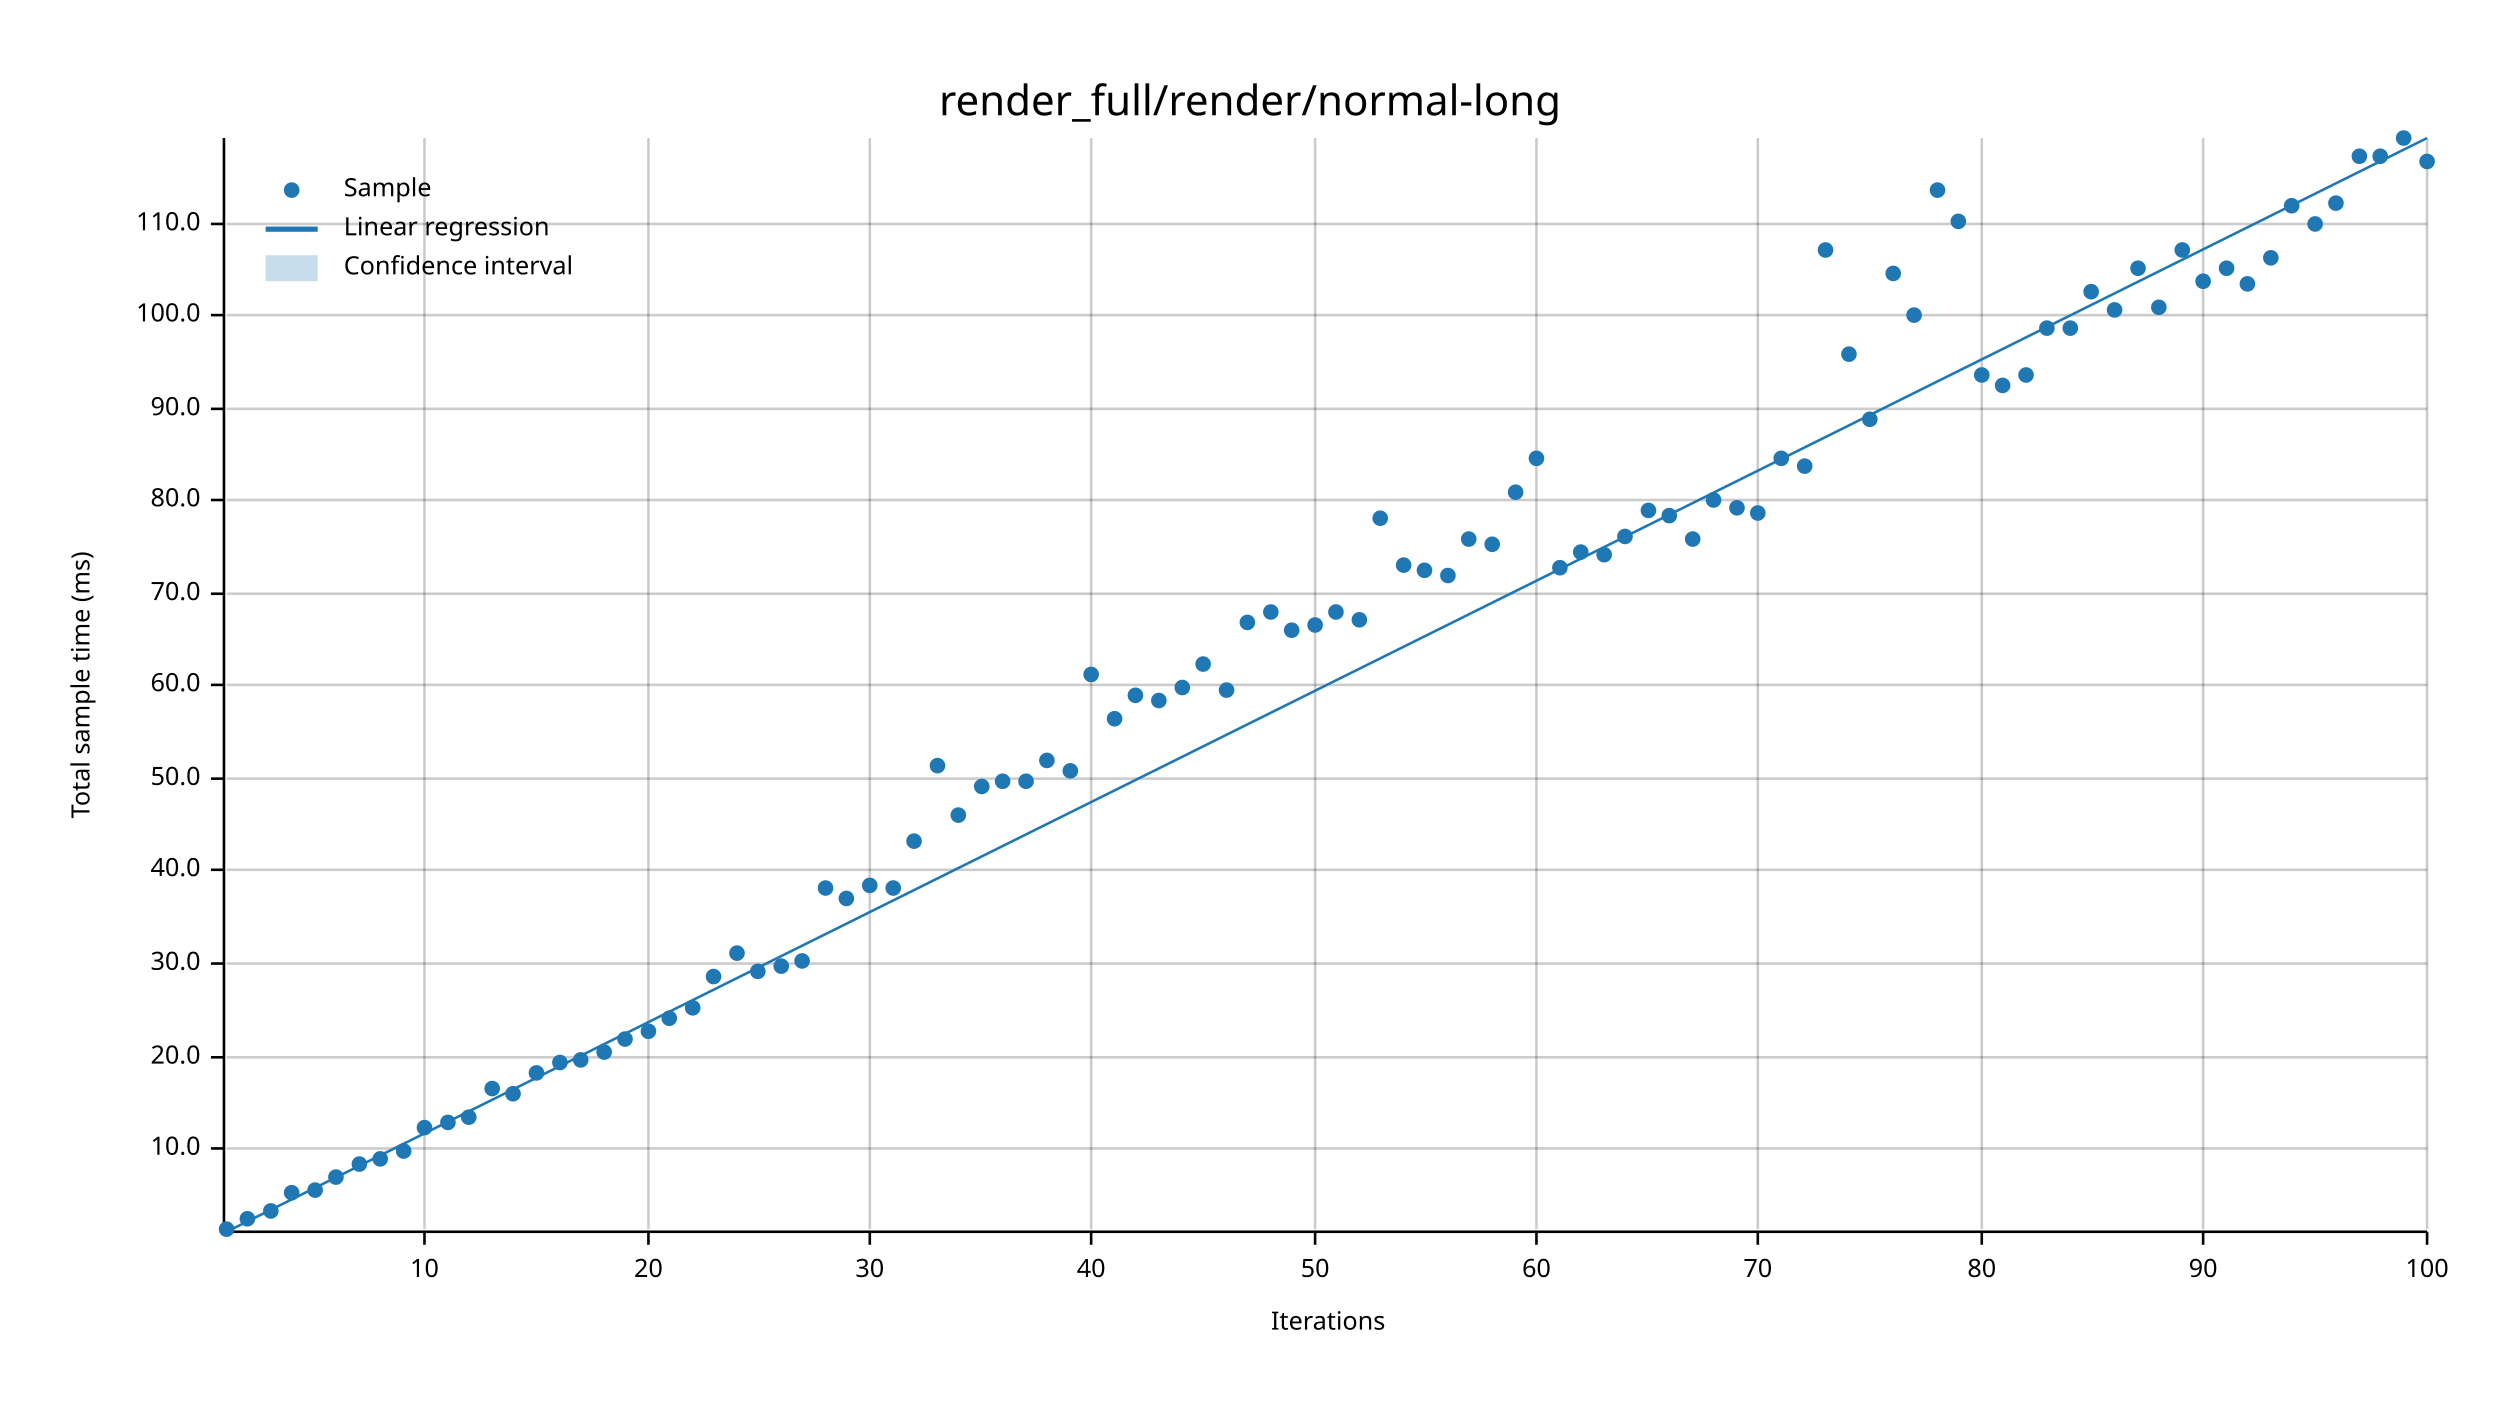
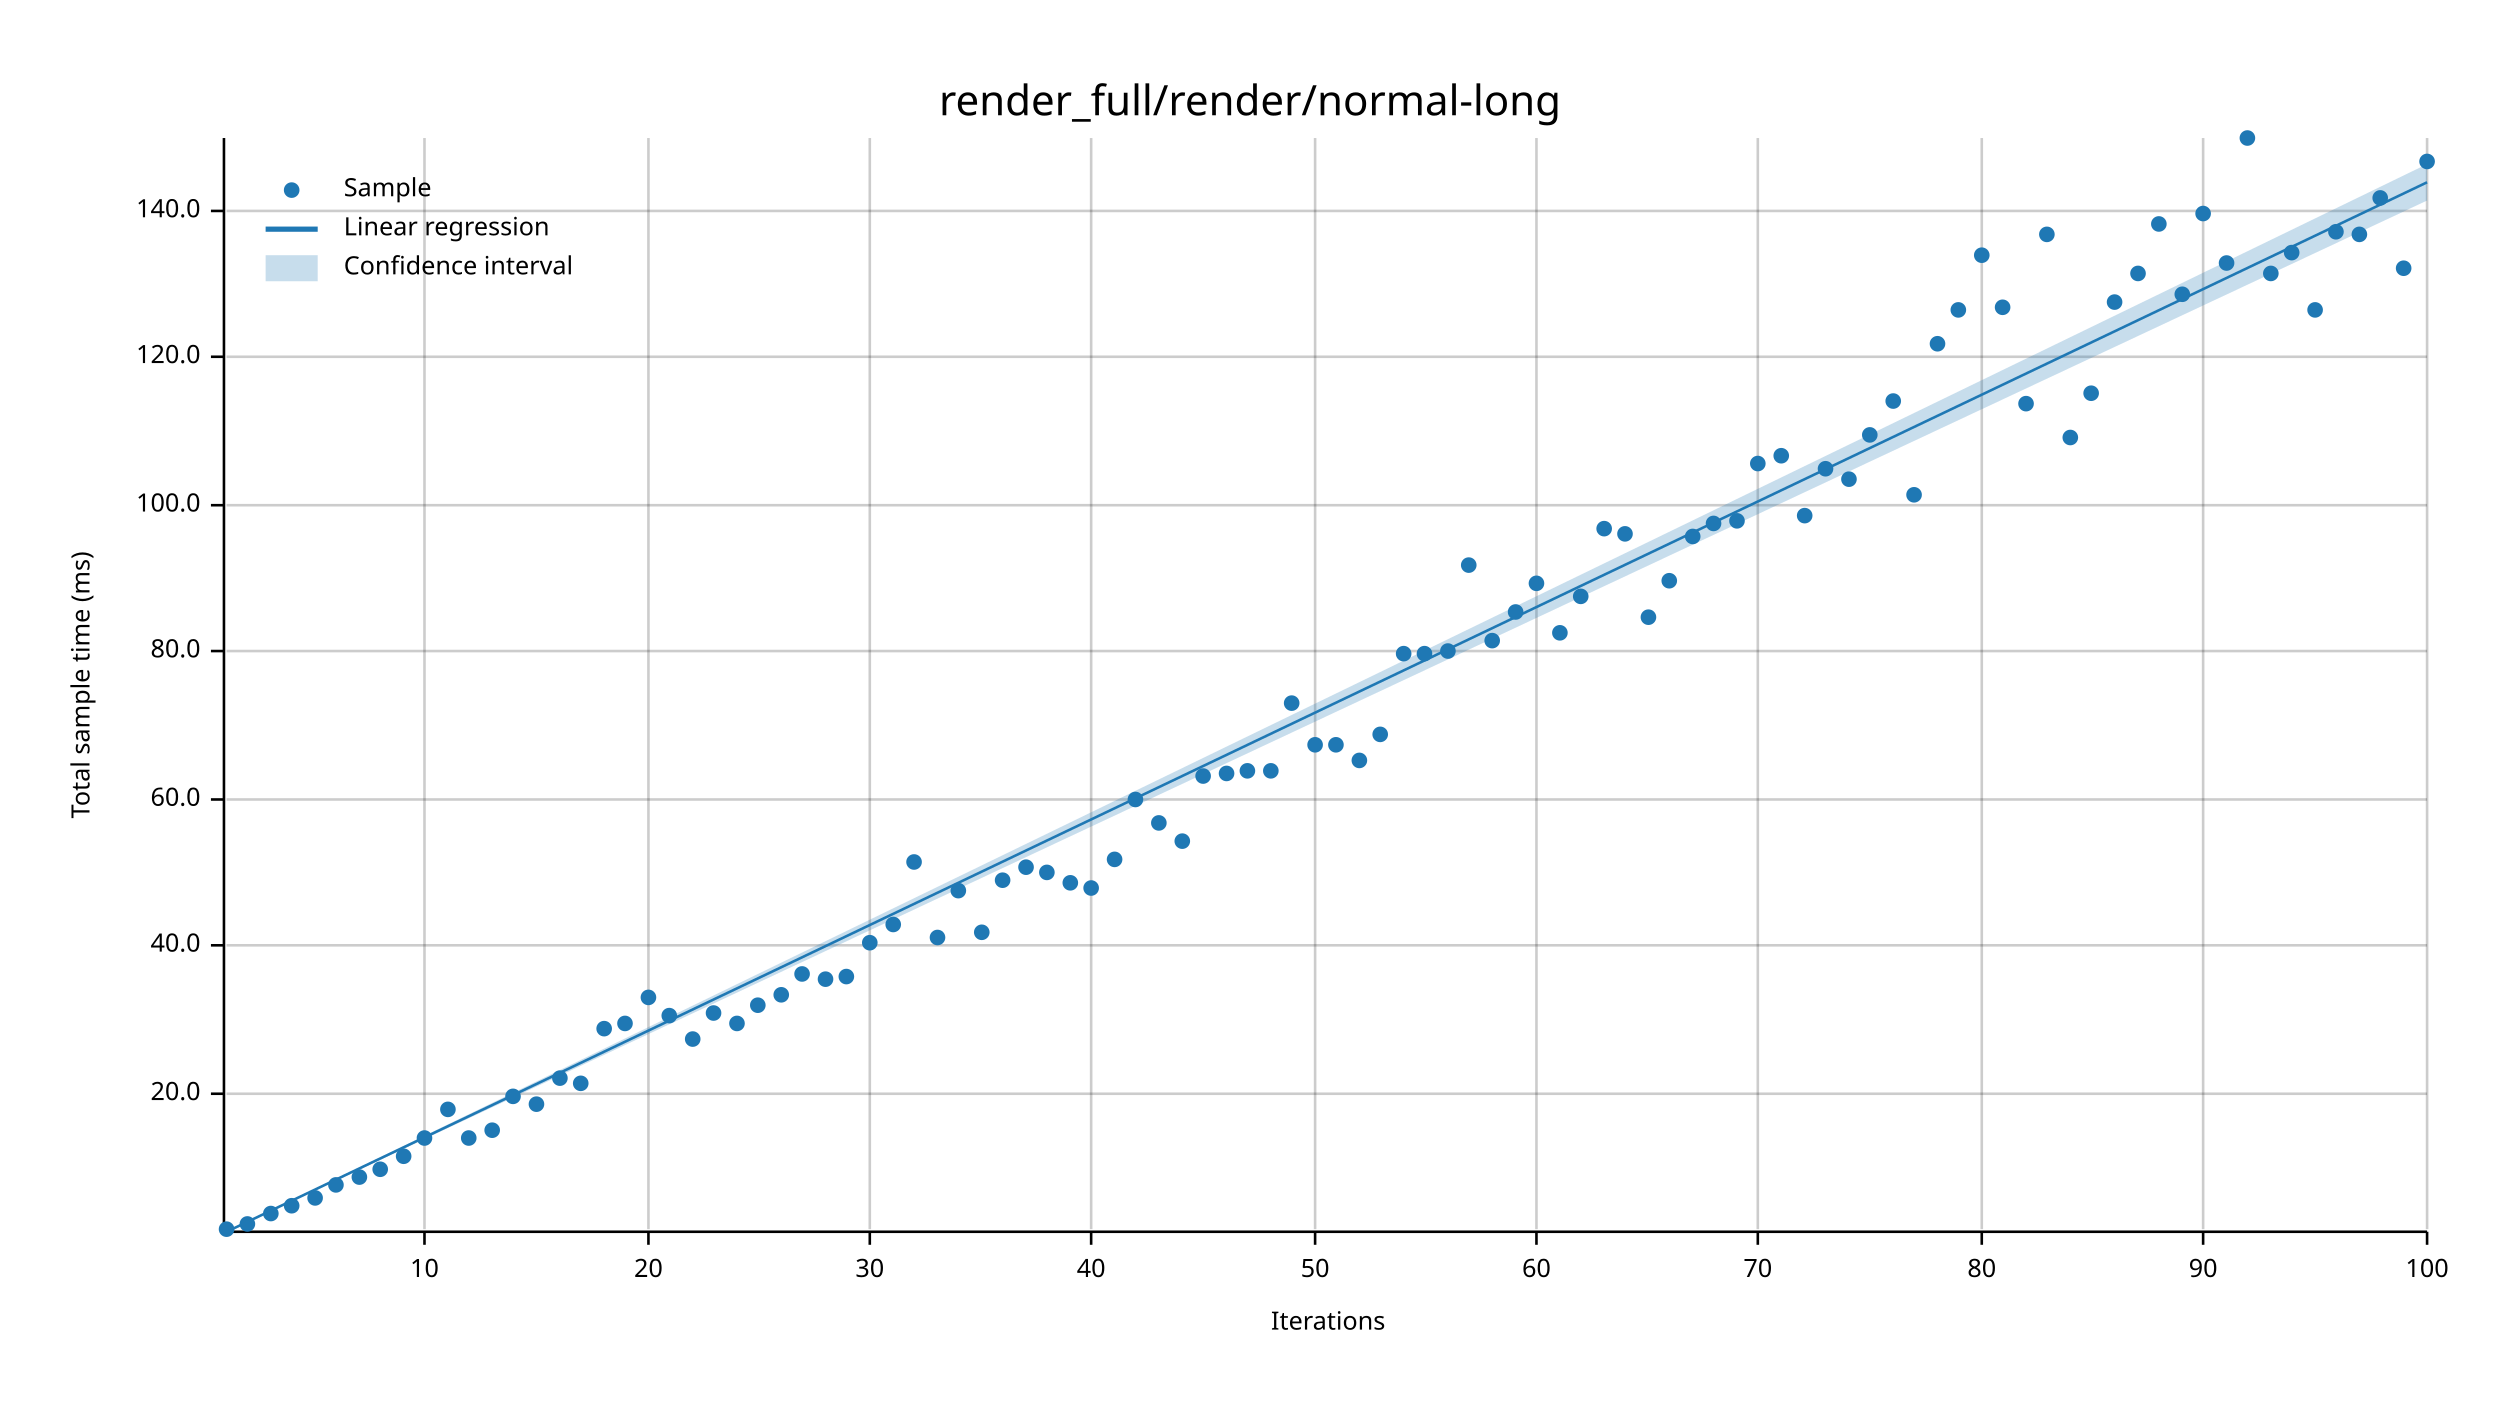
<svg xmlns="http://www.w3.org/2000/svg" width="960" height="540" viewBox="0 0 960 540">
  <text x="480" y="32" dy="0.76em" text-anchor="middle" font-family="sans-serif" font-size="16.129" opacity="1" fill="#000000">
render_full/render/normal-long
</text>
  <text x="27" y="263" dy="0.76em" text-anchor="middle" font-family="sans-serif" font-size="9.677" opacity="1" fill="#000000" transform="rotate(270, 27, 263)">
Total sample time (ms)
</text>
  <text x="510" y="513" dy="-0.5ex" text-anchor="middle" font-family="sans-serif" font-size="9.677" opacity="1" fill="#000000">
Iterations
</text>
  <line opacity="0.2" stroke="#000000" stroke-width="1" x1="163" y1="472" x2="163" y2="53" />
  <line opacity="0.2" stroke="#000000" stroke-width="1" x1="249" y1="472" x2="249" y2="53" />
  <line opacity="0.2" stroke="#000000" stroke-width="1" x1="334" y1="472" x2="334" y2="53" />
  <line opacity="0.2" stroke="#000000" stroke-width="1" x1="419" y1="472" x2="419" y2="53" />
  <line opacity="0.2" stroke="#000000" stroke-width="1" x1="505" y1="472" x2="505" y2="53" />
  <line opacity="0.2" stroke="#000000" stroke-width="1" x1="590" y1="472" x2="590" y2="53" />
  <line opacity="0.2" stroke="#000000" stroke-width="1" x1="675" y1="472" x2="675" y2="53" />
  <line opacity="0.2" stroke="#000000" stroke-width="1" x1="761" y1="472" x2="761" y2="53" />
  <line opacity="0.2" stroke="#000000" stroke-width="1" x1="846" y1="472" x2="846" y2="53" />
  <line opacity="0.2" stroke="#000000" stroke-width="1" x1="932" y1="472" x2="932" y2="53" />
-   <line opacity="0.2" stroke="#000000" stroke-width="1" x1="87" y1="441" x2="932" y2="441" />
-   <line opacity="0.2" stroke="#000000" stroke-width="1" x1="87" y1="406" x2="932" y2="406" />
-   <line opacity="0.2" stroke="#000000" stroke-width="1" x1="87" y1="370" x2="932" y2="370" />
-   <line opacity="0.2" stroke="#000000" stroke-width="1" x1="87" y1="334" x2="932" y2="334" />
-   <line opacity="0.2" stroke="#000000" stroke-width="1" x1="87" y1="299" x2="932" y2="299" />
-   <line opacity="0.2" stroke="#000000" stroke-width="1" x1="87" y1="263" x2="932" y2="263" />
-   <line opacity="0.2" stroke="#000000" stroke-width="1" x1="87" y1="228" x2="932" y2="228" />
-   <line opacity="0.2" stroke="#000000" stroke-width="1" x1="87" y1="192" x2="932" y2="192" />
-   <line opacity="0.2" stroke="#000000" stroke-width="1" x1="87" y1="157" x2="932" y2="157" />
-   <line opacity="0.2" stroke="#000000" stroke-width="1" x1="87" y1="121" x2="932" y2="121" />
-   <line opacity="0.2" stroke="#000000" stroke-width="1" x1="87" y1="86" x2="932" y2="86" />
+   <line opacity="0.2" stroke="#000000" stroke-width="1" x1="87" y1="420" x2="932" y2="420" />
+   <line opacity="0.2" stroke="#000000" stroke-width="1" x1="87" y1="363" x2="932" y2="363" />
+   <line opacity="0.2" stroke="#000000" stroke-width="1" x1="87" y1="307" x2="932" y2="307" />
+   <line opacity="0.2" stroke="#000000" stroke-width="1" x1="87" y1="250" x2="932" y2="250" />
+   <line opacity="0.2" stroke="#000000" stroke-width="1" x1="87" y1="194" x2="932" y2="194" />
+   <line opacity="0.2" stroke="#000000" stroke-width="1" x1="87" y1="137" x2="932" y2="137" />
+   <line opacity="0.2" stroke="#000000" stroke-width="1" x1="87" y1="81" x2="932" y2="81" />
  <polyline fill="none" opacity="1" stroke="#000000" stroke-width="1" points="86,53 86,472 " />
-   <text x="77" y="441" dy="0.5ex" text-anchor="end" font-family="sans-serif" font-size="9.677" opacity="1" fill="#000000">
- 10.0
- </text>
-   <polyline fill="none" opacity="1" stroke="#000000" stroke-width="1" points="81,441 86,441 " />
-   <text x="77" y="406" dy="0.5ex" text-anchor="end" font-family="sans-serif" font-size="9.677" opacity="1" fill="#000000">
+   <text x="77" y="420" dy="0.5ex" text-anchor="end" font-family="sans-serif" font-size="9.677" opacity="1" fill="#000000">
20.0
</text>
-   <polyline fill="none" opacity="1" stroke="#000000" stroke-width="1" points="81,406 86,406 " />
-   <text x="77" y="370" dy="0.5ex" text-anchor="end" font-family="sans-serif" font-size="9.677" opacity="1" fill="#000000">
- 30.0
- </text>
-   <polyline fill="none" opacity="1" stroke="#000000" stroke-width="1" points="81,370 86,370 " />
-   <text x="77" y="334" dy="0.5ex" text-anchor="end" font-family="sans-serif" font-size="9.677" opacity="1" fill="#000000">
+   <polyline fill="none" opacity="1" stroke="#000000" stroke-width="1" points="81,420 86,420 " />
+   <text x="77" y="363" dy="0.5ex" text-anchor="end" font-family="sans-serif" font-size="9.677" opacity="1" fill="#000000">
40.0
</text>
-   <polyline fill="none" opacity="1" stroke="#000000" stroke-width="1" points="81,334 86,334 " />
-   <text x="77" y="299" dy="0.5ex" text-anchor="end" font-family="sans-serif" font-size="9.677" opacity="1" fill="#000000">
- 50.0
- </text>
-   <polyline fill="none" opacity="1" stroke="#000000" stroke-width="1" points="81,299 86,299 " />
-   <text x="77" y="263" dy="0.5ex" text-anchor="end" font-family="sans-serif" font-size="9.677" opacity="1" fill="#000000">
+   <polyline fill="none" opacity="1" stroke="#000000" stroke-width="1" points="81,363 86,363 " />
+   <text x="77" y="307" dy="0.5ex" text-anchor="end" font-family="sans-serif" font-size="9.677" opacity="1" fill="#000000">
60.0
</text>
-   <polyline fill="none" opacity="1" stroke="#000000" stroke-width="1" points="81,263 86,263 " />
-   <text x="77" y="228" dy="0.5ex" text-anchor="end" font-family="sans-serif" font-size="9.677" opacity="1" fill="#000000">
- 70.0
- </text>
-   <polyline fill="none" opacity="1" stroke="#000000" stroke-width="1" points="81,228 86,228 " />
-   <text x="77" y="192" dy="0.5ex" text-anchor="end" font-family="sans-serif" font-size="9.677" opacity="1" fill="#000000">
+   <polyline fill="none" opacity="1" stroke="#000000" stroke-width="1" points="81,307 86,307 " />
+   <text x="77" y="250" dy="0.5ex" text-anchor="end" font-family="sans-serif" font-size="9.677" opacity="1" fill="#000000">
80.0
</text>
-   <polyline fill="none" opacity="1" stroke="#000000" stroke-width="1" points="81,192 86,192 " />
-   <text x="77" y="157" dy="0.5ex" text-anchor="end" font-family="sans-serif" font-size="9.677" opacity="1" fill="#000000">
- 90.0
- </text>
-   <polyline fill="none" opacity="1" stroke="#000000" stroke-width="1" points="81,157 86,157 " />
-   <text x="77" y="121" dy="0.5ex" text-anchor="end" font-family="sans-serif" font-size="9.677" opacity="1" fill="#000000">
+   <polyline fill="none" opacity="1" stroke="#000000" stroke-width="1" points="81,250 86,250 " />
+   <text x="77" y="194" dy="0.5ex" text-anchor="end" font-family="sans-serif" font-size="9.677" opacity="1" fill="#000000">
100.0
</text>
-   <polyline fill="none" opacity="1" stroke="#000000" stroke-width="1" points="81,121 86,121 " />
-   <text x="77" y="86" dy="0.5ex" text-anchor="end" font-family="sans-serif" font-size="9.677" opacity="1" fill="#000000">
- 110.0
- </text>
-   <polyline fill="none" opacity="1" stroke="#000000" stroke-width="1" points="81,86 86,86 " />
+   <polyline fill="none" opacity="1" stroke="#000000" stroke-width="1" points="81,194 86,194 " />
+   <text x="77" y="137" dy="0.5ex" text-anchor="end" font-family="sans-serif" font-size="9.677" opacity="1" fill="#000000">
+ 120.0
+ </text>
+   <polyline fill="none" opacity="1" stroke="#000000" stroke-width="1" points="81,137 86,137 " />
+   <text x="77" y="81" dy="0.5ex" text-anchor="end" font-family="sans-serif" font-size="9.677" opacity="1" fill="#000000">
+ 140.0
+ </text>
+   <polyline fill="none" opacity="1" stroke="#000000" stroke-width="1" points="81,81 86,81 " />
  <polyline fill="none" opacity="1" stroke="#000000" stroke-width="1" points="87,473 932,473 " />
  <text x="163" y="483" dy="0.76em" text-anchor="middle" font-family="sans-serif" font-size="9.677" opacity="1" fill="#000000">
10
</text>
  <polyline fill="none" opacity="1" stroke="#000000" stroke-width="1" points="163,473 163,478 " />
  <text x="249" y="483" dy="0.76em" text-anchor="middle" font-family="sans-serif" font-size="9.677" opacity="1" fill="#000000">
20
</text>
  <polyline fill="none" opacity="1" stroke="#000000" stroke-width="1" points="249,473 249,478 " />
  <text x="334" y="483" dy="0.76em" text-anchor="middle" font-family="sans-serif" font-size="9.677" opacity="1" fill="#000000">
30
</text>
  <polyline fill="none" opacity="1" stroke="#000000" stroke-width="1" points="334,473 334,478 " />
  <text x="419" y="483" dy="0.76em" text-anchor="middle" font-family="sans-serif" font-size="9.677" opacity="1" fill="#000000">
40
</text>
  <polyline fill="none" opacity="1" stroke="#000000" stroke-width="1" points="419,473 419,478 " />
  <text x="505" y="483" dy="0.76em" text-anchor="middle" font-family="sans-serif" font-size="9.677" opacity="1" fill="#000000">
50
</text>
  <polyline fill="none" opacity="1" stroke="#000000" stroke-width="1" points="505,473 505,478 " />
  <text x="590" y="483" dy="0.76em" text-anchor="middle" font-family="sans-serif" font-size="9.677" opacity="1" fill="#000000">
60
</text>
  <polyline fill="none" opacity="1" stroke="#000000" stroke-width="1" points="590,473 590,478 " />
  <text x="675" y="483" dy="0.76em" text-anchor="middle" font-family="sans-serif" font-size="9.677" opacity="1" fill="#000000">
70
</text>
  <polyline fill="none" opacity="1" stroke="#000000" stroke-width="1" points="675,473 675,478 " />
  <text x="761" y="483" dy="0.76em" text-anchor="middle" font-family="sans-serif" font-size="9.677" opacity="1" fill="#000000">
80
</text>
  <polyline fill="none" opacity="1" stroke="#000000" stroke-width="1" points="761,473 761,478 " />
  <text x="846" y="483" dy="0.76em" text-anchor="middle" font-family="sans-serif" font-size="9.677" opacity="1" fill="#000000">
90
</text>
  <polyline fill="none" opacity="1" stroke="#000000" stroke-width="1" points="846,473 846,478 " />
  <text x="932" y="483" dy="0.76em" text-anchor="middle" font-family="sans-serif" font-size="9.677" opacity="1" fill="#000000">
100
</text>
  <polyline fill="none" opacity="1" stroke="#000000" stroke-width="1" points="932,473 932,478 " />
  <circle cx="87" cy="472" r="3" opacity="1" fill="#1F78B4" stroke="none" stroke-width="1" />
-   <circle cx="95" cy="468" r="3" opacity="1" fill="#1F78B4" stroke="none" stroke-width="1" />
-   <circle cx="104" cy="465" r="3" opacity="1" fill="#1F78B4" stroke="none" stroke-width="1" />
-   <circle cx="112" cy="458" r="3" opacity="1" fill="#1F78B4" stroke="none" stroke-width="1" />
-   <circle cx="121" cy="457" r="3" opacity="1" fill="#1F78B4" stroke="none" stroke-width="1" />
-   <circle cx="129" cy="452" r="3" opacity="1" fill="#1F78B4" stroke="none" stroke-width="1" />
-   <circle cx="138" cy="447" r="3" opacity="1" fill="#1F78B4" stroke="none" stroke-width="1" />
-   <circle cx="146" cy="445" r="3" opacity="1" fill="#1F78B4" stroke="none" stroke-width="1" />
-   <circle cx="155" cy="442" r="3" opacity="1" fill="#1F78B4" stroke="none" stroke-width="1" />
-   <circle cx="163" cy="433" r="3" opacity="1" fill="#1F78B4" stroke="none" stroke-width="1" />
-   <circle cx="172" cy="431" r="3" opacity="1" fill="#1F78B4" stroke="none" stroke-width="1" />
-   <circle cx="180" cy="429" r="3" opacity="1" fill="#1F78B4" stroke="none" stroke-width="1" />
-   <circle cx="189" cy="418" r="3" opacity="1" fill="#1F78B4" stroke="none" stroke-width="1" />
-   <circle cx="197" cy="420" r="3" opacity="1" fill="#1F78B4" stroke="none" stroke-width="1" />
-   <circle cx="206" cy="412" r="3" opacity="1" fill="#1F78B4" stroke="none" stroke-width="1" />
-   <circle cx="215" cy="408" r="3" opacity="1" fill="#1F78B4" stroke="none" stroke-width="1" />
-   <circle cx="223" cy="407" r="3" opacity="1" fill="#1F78B4" stroke="none" stroke-width="1" />
-   <circle cx="232" cy="404" r="3" opacity="1" fill="#1F78B4" stroke="none" stroke-width="1" />
-   <circle cx="240" cy="399" r="3" opacity="1" fill="#1F78B4" stroke="none" stroke-width="1" />
-   <circle cx="249" cy="396" r="3" opacity="1" fill="#1F78B4" stroke="none" stroke-width="1" />
-   <circle cx="257" cy="391" r="3" opacity="1" fill="#1F78B4" stroke="none" stroke-width="1" />
-   <circle cx="266" cy="387" r="3" opacity="1" fill="#1F78B4" stroke="none" stroke-width="1" />
-   <circle cx="274" cy="375" r="3" opacity="1" fill="#1F78B4" stroke="none" stroke-width="1" />
-   <circle cx="283" cy="366" r="3" opacity="1" fill="#1F78B4" stroke="none" stroke-width="1" />
-   <circle cx="291" cy="373" r="3" opacity="1" fill="#1F78B4" stroke="none" stroke-width="1" />
-   <circle cx="300" cy="371" r="3" opacity="1" fill="#1F78B4" stroke="none" stroke-width="1" />
-   <circle cx="308" cy="369" r="3" opacity="1" fill="#1F78B4" stroke="none" stroke-width="1" />
-   <circle cx="317" cy="341" r="3" opacity="1" fill="#1F78B4" stroke="none" stroke-width="1" />
-   <circle cx="325" cy="345" r="3" opacity="1" fill="#1F78B4" stroke="none" stroke-width="1" />
-   <circle cx="334" cy="340" r="3" opacity="1" fill="#1F78B4" stroke="none" stroke-width="1" />
-   <circle cx="343" cy="341" r="3" opacity="1" fill="#1F78B4" stroke="none" stroke-width="1" />
-   <circle cx="351" cy="323" r="3" opacity="1" fill="#1F78B4" stroke="none" stroke-width="1" />
-   <circle cx="360" cy="294" r="3" opacity="1" fill="#1F78B4" stroke="none" stroke-width="1" />
-   <circle cx="368" cy="313" r="3" opacity="1" fill="#1F78B4" stroke="none" stroke-width="1" />
-   <circle cx="377" cy="302" r="3" opacity="1" fill="#1F78B4" stroke="none" stroke-width="1" />
-   <circle cx="385" cy="300" r="3" opacity="1" fill="#1F78B4" stroke="none" stroke-width="1" />
-   <circle cx="394" cy="300" r="3" opacity="1" fill="#1F78B4" stroke="none" stroke-width="1" />
-   <circle cx="402" cy="292" r="3" opacity="1" fill="#1F78B4" stroke="none" stroke-width="1" />
-   <circle cx="411" cy="296" r="3" opacity="1" fill="#1F78B4" stroke="none" stroke-width="1" />
-   <circle cx="419" cy="259" r="3" opacity="1" fill="#1F78B4" stroke="none" stroke-width="1" />
-   <circle cx="428" cy="276" r="3" opacity="1" fill="#1F78B4" stroke="none" stroke-width="1" />
-   <circle cx="436" cy="267" r="3" opacity="1" fill="#1F78B4" stroke="none" stroke-width="1" />
-   <circle cx="445" cy="269" r="3" opacity="1" fill="#1F78B4" stroke="none" stroke-width="1" />
-   <circle cx="454" cy="264" r="3" opacity="1" fill="#1F78B4" stroke="none" stroke-width="1" />
-   <circle cx="462" cy="255" r="3" opacity="1" fill="#1F78B4" stroke="none" stroke-width="1" />
-   <circle cx="471" cy="265" r="3" opacity="1" fill="#1F78B4" stroke="none" stroke-width="1" />
-   <circle cx="479" cy="239" r="3" opacity="1" fill="#1F78B4" stroke="none" stroke-width="1" />
-   <circle cx="488" cy="235" r="3" opacity="1" fill="#1F78B4" stroke="none" stroke-width="1" />
-   <circle cx="496" cy="242" r="3" opacity="1" fill="#1F78B4" stroke="none" stroke-width="1" />
-   <circle cx="505" cy="240" r="3" opacity="1" fill="#1F78B4" stroke="none" stroke-width="1" />
-   <circle cx="513" cy="235" r="3" opacity="1" fill="#1F78B4" stroke="none" stroke-width="1" />
-   <circle cx="522" cy="238" r="3" opacity="1" fill="#1F78B4" stroke="none" stroke-width="1" />
-   <circle cx="530" cy="199" r="3" opacity="1" fill="#1F78B4" stroke="none" stroke-width="1" />
-   <circle cx="539" cy="217" r="3" opacity="1" fill="#1F78B4" stroke="none" stroke-width="1" />
-   <circle cx="547" cy="219" r="3" opacity="1" fill="#1F78B4" stroke="none" stroke-width="1" />
-   <circle cx="556" cy="221" r="3" opacity="1" fill="#1F78B4" stroke="none" stroke-width="1" />
-   <circle cx="564" cy="207" r="3" opacity="1" fill="#1F78B4" stroke="none" stroke-width="1" />
-   <circle cx="573" cy="209" r="3" opacity="1" fill="#1F78B4" stroke="none" stroke-width="1" />
-   <circle cx="582" cy="189" r="3" opacity="1" fill="#1F78B4" stroke="none" stroke-width="1" />
-   <circle cx="590" cy="176" r="3" opacity="1" fill="#1F78B4" stroke="none" stroke-width="1" />
-   <circle cx="599" cy="218" r="3" opacity="1" fill="#1F78B4" stroke="none" stroke-width="1" />
-   <circle cx="607" cy="212" r="3" opacity="1" fill="#1F78B4" stroke="none" stroke-width="1" />
-   <circle cx="616" cy="213" r="3" opacity="1" fill="#1F78B4" stroke="none" stroke-width="1" />
-   <circle cx="624" cy="206" r="3" opacity="1" fill="#1F78B4" stroke="none" stroke-width="1" />
-   <circle cx="633" cy="196" r="3" opacity="1" fill="#1F78B4" stroke="none" stroke-width="1" />
-   <circle cx="641" cy="198" r="3" opacity="1" fill="#1F78B4" stroke="none" stroke-width="1" />
-   <circle cx="650" cy="207" r="3" opacity="1" fill="#1F78B4" stroke="none" stroke-width="1" />
-   <circle cx="658" cy="192" r="3" opacity="1" fill="#1F78B4" stroke="none" stroke-width="1" />
-   <circle cx="667" cy="195" r="3" opacity="1" fill="#1F78B4" stroke="none" stroke-width="1" />
-   <circle cx="675" cy="197" r="3" opacity="1" fill="#1F78B4" stroke="none" stroke-width="1" />
-   <circle cx="684" cy="176" r="3" opacity="1" fill="#1F78B4" stroke="none" stroke-width="1" />
-   <circle cx="693" cy="179" r="3" opacity="1" fill="#1F78B4" stroke="none" stroke-width="1" />
-   <circle cx="701" cy="96" r="3" opacity="1" fill="#1F78B4" stroke="none" stroke-width="1" />
-   <circle cx="710" cy="136" r="3" opacity="1" fill="#1F78B4" stroke="none" stroke-width="1" />
-   <circle cx="718" cy="161" r="3" opacity="1" fill="#1F78B4" stroke="none" stroke-width="1" />
-   <circle cx="727" cy="105" r="3" opacity="1" fill="#1F78B4" stroke="none" stroke-width="1" />
-   <circle cx="735" cy="121" r="3" opacity="1" fill="#1F78B4" stroke="none" stroke-width="1" />
-   <circle cx="744" cy="73" r="3" opacity="1" fill="#1F78B4" stroke="none" stroke-width="1" />
-   <circle cx="752" cy="85" r="3" opacity="1" fill="#1F78B4" stroke="none" stroke-width="1" />
-   <circle cx="761" cy="144" r="3" opacity="1" fill="#1F78B4" stroke="none" stroke-width="1" />
-   <circle cx="769" cy="148" r="3" opacity="1" fill="#1F78B4" stroke="none" stroke-width="1" />
-   <circle cx="778" cy="144" r="3" opacity="1" fill="#1F78B4" stroke="none" stroke-width="1" />
-   <circle cx="786" cy="126" r="3" opacity="1" fill="#1F78B4" stroke="none" stroke-width="1" />
-   <circle cx="795" cy="126" r="3" opacity="1" fill="#1F78B4" stroke="none" stroke-width="1" />
-   <circle cx="803" cy="112" r="3" opacity="1" fill="#1F78B4" stroke="none" stroke-width="1" />
-   <circle cx="812" cy="119" r="3" opacity="1" fill="#1F78B4" stroke="none" stroke-width="1" />
-   <circle cx="821" cy="103" r="3" opacity="1" fill="#1F78B4" stroke="none" stroke-width="1" />
-   <circle cx="829" cy="118" r="3" opacity="1" fill="#1F78B4" stroke="none" stroke-width="1" />
-   <circle cx="838" cy="96" r="3" opacity="1" fill="#1F78B4" stroke="none" stroke-width="1" />
-   <circle cx="846" cy="108" r="3" opacity="1" fill="#1F78B4" stroke="none" stroke-width="1" />
-   <circle cx="855" cy="103" r="3" opacity="1" fill="#1F78B4" stroke="none" stroke-width="1" />
-   <circle cx="863" cy="109" r="3" opacity="1" fill="#1F78B4" stroke="none" stroke-width="1" />
-   <circle cx="872" cy="99" r="3" opacity="1" fill="#1F78B4" stroke="none" stroke-width="1" />
-   <circle cx="880" cy="79" r="3" opacity="1" fill="#1F78B4" stroke="none" stroke-width="1" />
-   <circle cx="889" cy="86" r="3" opacity="1" fill="#1F78B4" stroke="none" stroke-width="1" />
-   <circle cx="897" cy="78" r="3" opacity="1" fill="#1F78B4" stroke="none" stroke-width="1" />
-   <circle cx="906" cy="60" r="3" opacity="1" fill="#1F78B4" stroke="none" stroke-width="1" />
-   <circle cx="914" cy="60" r="3" opacity="1" fill="#1F78B4" stroke="none" stroke-width="1" />
-   <circle cx="923" cy="53" r="3" opacity="1" fill="#1F78B4" stroke="none" stroke-width="1" />
+   <circle cx="95" cy="470" r="3" opacity="1" fill="#1F78B4" stroke="none" stroke-width="1" />
+   <circle cx="104" cy="466" r="3" opacity="1" fill="#1F78B4" stroke="none" stroke-width="1" />
+   <circle cx="112" cy="463" r="3" opacity="1" fill="#1F78B4" stroke="none" stroke-width="1" />
+   <circle cx="121" cy="460" r="3" opacity="1" fill="#1F78B4" stroke="none" stroke-width="1" />
+   <circle cx="129" cy="455" r="3" opacity="1" fill="#1F78B4" stroke="none" stroke-width="1" />
+   <circle cx="138" cy="452" r="3" opacity="1" fill="#1F78B4" stroke="none" stroke-width="1" />
+   <circle cx="146" cy="449" r="3" opacity="1" fill="#1F78B4" stroke="none" stroke-width="1" />
+   <circle cx="155" cy="444" r="3" opacity="1" fill="#1F78B4" stroke="none" stroke-width="1" />
+   <circle cx="163" cy="437" r="3" opacity="1" fill="#1F78B4" stroke="none" stroke-width="1" />
+   <circle cx="172" cy="426" r="3" opacity="1" fill="#1F78B4" stroke="none" stroke-width="1" />
+   <circle cx="180" cy="437" r="3" opacity="1" fill="#1F78B4" stroke="none" stroke-width="1" />
+   <circle cx="189" cy="434" r="3" opacity="1" fill="#1F78B4" stroke="none" stroke-width="1" />
+   <circle cx="197" cy="421" r="3" opacity="1" fill="#1F78B4" stroke="none" stroke-width="1" />
+   <circle cx="206" cy="424" r="3" opacity="1" fill="#1F78B4" stroke="none" stroke-width="1" />
+   <circle cx="215" cy="414" r="3" opacity="1" fill="#1F78B4" stroke="none" stroke-width="1" />
+   <circle cx="223" cy="416" r="3" opacity="1" fill="#1F78B4" stroke="none" stroke-width="1" />
+   <circle cx="232" cy="395" r="3" opacity="1" fill="#1F78B4" stroke="none" stroke-width="1" />
+   <circle cx="240" cy="393" r="3" opacity="1" fill="#1F78B4" stroke="none" stroke-width="1" />
+   <circle cx="249" cy="383" r="3" opacity="1" fill="#1F78B4" stroke="none" stroke-width="1" />
+   <circle cx="257" cy="390" r="3" opacity="1" fill="#1F78B4" stroke="none" stroke-width="1" />
+   <circle cx="266" cy="399" r="3" opacity="1" fill="#1F78B4" stroke="none" stroke-width="1" />
+   <circle cx="274" cy="389" r="3" opacity="1" fill="#1F78B4" stroke="none" stroke-width="1" />
+   <circle cx="283" cy="393" r="3" opacity="1" fill="#1F78B4" stroke="none" stroke-width="1" />
+   <circle cx="291" cy="386" r="3" opacity="1" fill="#1F78B4" stroke="none" stroke-width="1" />
+   <circle cx="300" cy="382" r="3" opacity="1" fill="#1F78B4" stroke="none" stroke-width="1" />
+   <circle cx="308" cy="374" r="3" opacity="1" fill="#1F78B4" stroke="none" stroke-width="1" />
+   <circle cx="317" cy="376" r="3" opacity="1" fill="#1F78B4" stroke="none" stroke-width="1" />
+   <circle cx="325" cy="375" r="3" opacity="1" fill="#1F78B4" stroke="none" stroke-width="1" />
+   <circle cx="334" cy="362" r="3" opacity="1" fill="#1F78B4" stroke="none" stroke-width="1" />
+   <circle cx="343" cy="355" r="3" opacity="1" fill="#1F78B4" stroke="none" stroke-width="1" />
+   <circle cx="351" cy="331" r="3" opacity="1" fill="#1F78B4" stroke="none" stroke-width="1" />
+   <circle cx="360" cy="360" r="3" opacity="1" fill="#1F78B4" stroke="none" stroke-width="1" />
+   <circle cx="368" cy="342" r="3" opacity="1" fill="#1F78B4" stroke="none" stroke-width="1" />
+   <circle cx="377" cy="358" r="3" opacity="1" fill="#1F78B4" stroke="none" stroke-width="1" />
+   <circle cx="385" cy="338" r="3" opacity="1" fill="#1F78B4" stroke="none" stroke-width="1" />
+   <circle cx="394" cy="333" r="3" opacity="1" fill="#1F78B4" stroke="none" stroke-width="1" />
+   <circle cx="402" cy="335" r="3" opacity="1" fill="#1F78B4" stroke="none" stroke-width="1" />
+   <circle cx="411" cy="339" r="3" opacity="1" fill="#1F78B4" stroke="none" stroke-width="1" />
+   <circle cx="419" cy="341" r="3" opacity="1" fill="#1F78B4" stroke="none" stroke-width="1" />
+   <circle cx="428" cy="330" r="3" opacity="1" fill="#1F78B4" stroke="none" stroke-width="1" />
+   <circle cx="436" cy="307" r="3" opacity="1" fill="#1F78B4" stroke="none" stroke-width="1" />
+   <circle cx="445" cy="316" r="3" opacity="1" fill="#1F78B4" stroke="none" stroke-width="1" />
+   <circle cx="454" cy="323" r="3" opacity="1" fill="#1F78B4" stroke="none" stroke-width="1" />
+   <circle cx="462" cy="298" r="3" opacity="1" fill="#1F78B4" stroke="none" stroke-width="1" />
+   <circle cx="471" cy="297" r="3" opacity="1" fill="#1F78B4" stroke="none" stroke-width="1" />
+   <circle cx="479" cy="296" r="3" opacity="1" fill="#1F78B4" stroke="none" stroke-width="1" />
+   <circle cx="488" cy="296" r="3" opacity="1" fill="#1F78B4" stroke="none" stroke-width="1" />
+   <circle cx="496" cy="270" r="3" opacity="1" fill="#1F78B4" stroke="none" stroke-width="1" />
+   <circle cx="505" cy="286" r="3" opacity="1" fill="#1F78B4" stroke="none" stroke-width="1" />
+   <circle cx="513" cy="286" r="3" opacity="1" fill="#1F78B4" stroke="none" stroke-width="1" />
+   <circle cx="522" cy="292" r="3" opacity="1" fill="#1F78B4" stroke="none" stroke-width="1" />
+   <circle cx="530" cy="282" r="3" opacity="1" fill="#1F78B4" stroke="none" stroke-width="1" />
+   <circle cx="539" cy="251" r="3" opacity="1" fill="#1F78B4" stroke="none" stroke-width="1" />
+   <circle cx="547" cy="251" r="3" opacity="1" fill="#1F78B4" stroke="none" stroke-width="1" />
+   <circle cx="556" cy="250" r="3" opacity="1" fill="#1F78B4" stroke="none" stroke-width="1" />
+   <circle cx="564" cy="217" r="3" opacity="1" fill="#1F78B4" stroke="none" stroke-width="1" />
+   <circle cx="573" cy="246" r="3" opacity="1" fill="#1F78B4" stroke="none" stroke-width="1" />
+   <circle cx="582" cy="235" r="3" opacity="1" fill="#1F78B4" stroke="none" stroke-width="1" />
+   <circle cx="590" cy="224" r="3" opacity="1" fill="#1F78B4" stroke="none" stroke-width="1" />
+   <circle cx="599" cy="243" r="3" opacity="1" fill="#1F78B4" stroke="none" stroke-width="1" />
+   <circle cx="607" cy="229" r="3" opacity="1" fill="#1F78B4" stroke="none" stroke-width="1" />
+   <circle cx="616" cy="203" r="3" opacity="1" fill="#1F78B4" stroke="none" stroke-width="1" />
+   <circle cx="624" cy="205" r="3" opacity="1" fill="#1F78B4" stroke="none" stroke-width="1" />
+   <circle cx="633" cy="237" r="3" opacity="1" fill="#1F78B4" stroke="none" stroke-width="1" />
+   <circle cx="641" cy="223" r="3" opacity="1" fill="#1F78B4" stroke="none" stroke-width="1" />
+   <circle cx="650" cy="206" r="3" opacity="1" fill="#1F78B4" stroke="none" stroke-width="1" />
+   <circle cx="658" cy="201" r="3" opacity="1" fill="#1F78B4" stroke="none" stroke-width="1" />
+   <circle cx="667" cy="200" r="3" opacity="1" fill="#1F78B4" stroke="none" stroke-width="1" />
+   <circle cx="675" cy="178" r="3" opacity="1" fill="#1F78B4" stroke="none" stroke-width="1" />
+   <circle cx="684" cy="175" r="3" opacity="1" fill="#1F78B4" stroke="none" stroke-width="1" />
+   <circle cx="693" cy="198" r="3" opacity="1" fill="#1F78B4" stroke="none" stroke-width="1" />
+   <circle cx="701" cy="180" r="3" opacity="1" fill="#1F78B4" stroke="none" stroke-width="1" />
+   <circle cx="710" cy="184" r="3" opacity="1" fill="#1F78B4" stroke="none" stroke-width="1" />
+   <circle cx="718" cy="167" r="3" opacity="1" fill="#1F78B4" stroke="none" stroke-width="1" />
+   <circle cx="727" cy="154" r="3" opacity="1" fill="#1F78B4" stroke="none" stroke-width="1" />
+   <circle cx="735" cy="190" r="3" opacity="1" fill="#1F78B4" stroke="none" stroke-width="1" />
+   <circle cx="744" cy="132" r="3" opacity="1" fill="#1F78B4" stroke="none" stroke-width="1" />
+   <circle cx="752" cy="119" r="3" opacity="1" fill="#1F78B4" stroke="none" stroke-width="1" />
+   <circle cx="761" cy="98" r="3" opacity="1" fill="#1F78B4" stroke="none" stroke-width="1" />
+   <circle cx="769" cy="118" r="3" opacity="1" fill="#1F78B4" stroke="none" stroke-width="1" />
+   <circle cx="778" cy="155" r="3" opacity="1" fill="#1F78B4" stroke="none" stroke-width="1" />
+   <circle cx="786" cy="90" r="3" opacity="1" fill="#1F78B4" stroke="none" stroke-width="1" />
+   <circle cx="795" cy="168" r="3" opacity="1" fill="#1F78B4" stroke="none" stroke-width="1" />
+   <circle cx="803" cy="151" r="3" opacity="1" fill="#1F78B4" stroke="none" stroke-width="1" />
+   <circle cx="812" cy="116" r="3" opacity="1" fill="#1F78B4" stroke="none" stroke-width="1" />
+   <circle cx="821" cy="105" r="3" opacity="1" fill="#1F78B4" stroke="none" stroke-width="1" />
+   <circle cx="829" cy="86" r="3" opacity="1" fill="#1F78B4" stroke="none" stroke-width="1" />
+   <circle cx="838" cy="113" r="3" opacity="1" fill="#1F78B4" stroke="none" stroke-width="1" />
+   <circle cx="846" cy="82" r="3" opacity="1" fill="#1F78B4" stroke="none" stroke-width="1" />
+   <circle cx="855" cy="101" r="3" opacity="1" fill="#1F78B4" stroke="none" stroke-width="1" />
+   <circle cx="863" cy="53" r="3" opacity="1" fill="#1F78B4" stroke="none" stroke-width="1" />
+   <circle cx="872" cy="105" r="3" opacity="1" fill="#1F78B4" stroke="none" stroke-width="1" />
+   <circle cx="880" cy="97" r="3" opacity="1" fill="#1F78B4" stroke="none" stroke-width="1" />
+   <circle cx="889" cy="119" r="3" opacity="1" fill="#1F78B4" stroke="none" stroke-width="1" />
+   <circle cx="897" cy="89" r="3" opacity="1" fill="#1F78B4" stroke="none" stroke-width="1" />
+   <circle cx="906" cy="90" r="3" opacity="1" fill="#1F78B4" stroke="none" stroke-width="1" />
+   <circle cx="914" cy="76" r="3" opacity="1" fill="#1F78B4" stroke="none" stroke-width="1" />
+   <circle cx="923" cy="103" r="3" opacity="1" fill="#1F78B4" stroke="none" stroke-width="1" />
  <circle cx="932" cy="62" r="3" opacity="1" fill="#1F78B4" stroke="none" stroke-width="1" />
-   <polyline fill="none" opacity="1" stroke="#1F78B4" stroke-width="1" points="87,473 932,53 " />
-   <polygon opacity="0.25" fill="#1F78B4" points="87,473 932,53 932,53 " />
+   <polyline fill="none" opacity="1" stroke="#1F78B4" stroke-width="1" points="87,473 932,70 " />
+   <polygon opacity="0.25" fill="#1F78B4" points="87,473 932,77 932,63 " />
  <text x="132" y="68" dy="0.76em" text-anchor="start" font-family="sans-serif" font-size="9.677" opacity="1" fill="#000000">
Sample
</text>
  <text x="132" y="83" dy="0.76em" text-anchor="start" font-family="sans-serif" font-size="9.677" opacity="1" fill="#000000">
Linear regression
</text>
  <text x="132" y="98" dy="0.76em" text-anchor="start" font-family="sans-serif" font-size="9.677" opacity="1" fill="#000000">
Confidence interval
</text>
  <circle cx="112" cy="73" r="3" opacity="1" fill="#1F78B4" stroke="none" stroke-width="1" />
  <polyline fill="none" opacity="1" stroke="#1F78B4" stroke-width="2" points="102,88 122,88 " />
  <rect x="102" y="98" width="20" height="10" opacity="0.25" fill="#1F78B4" stroke="none" />
</svg>
